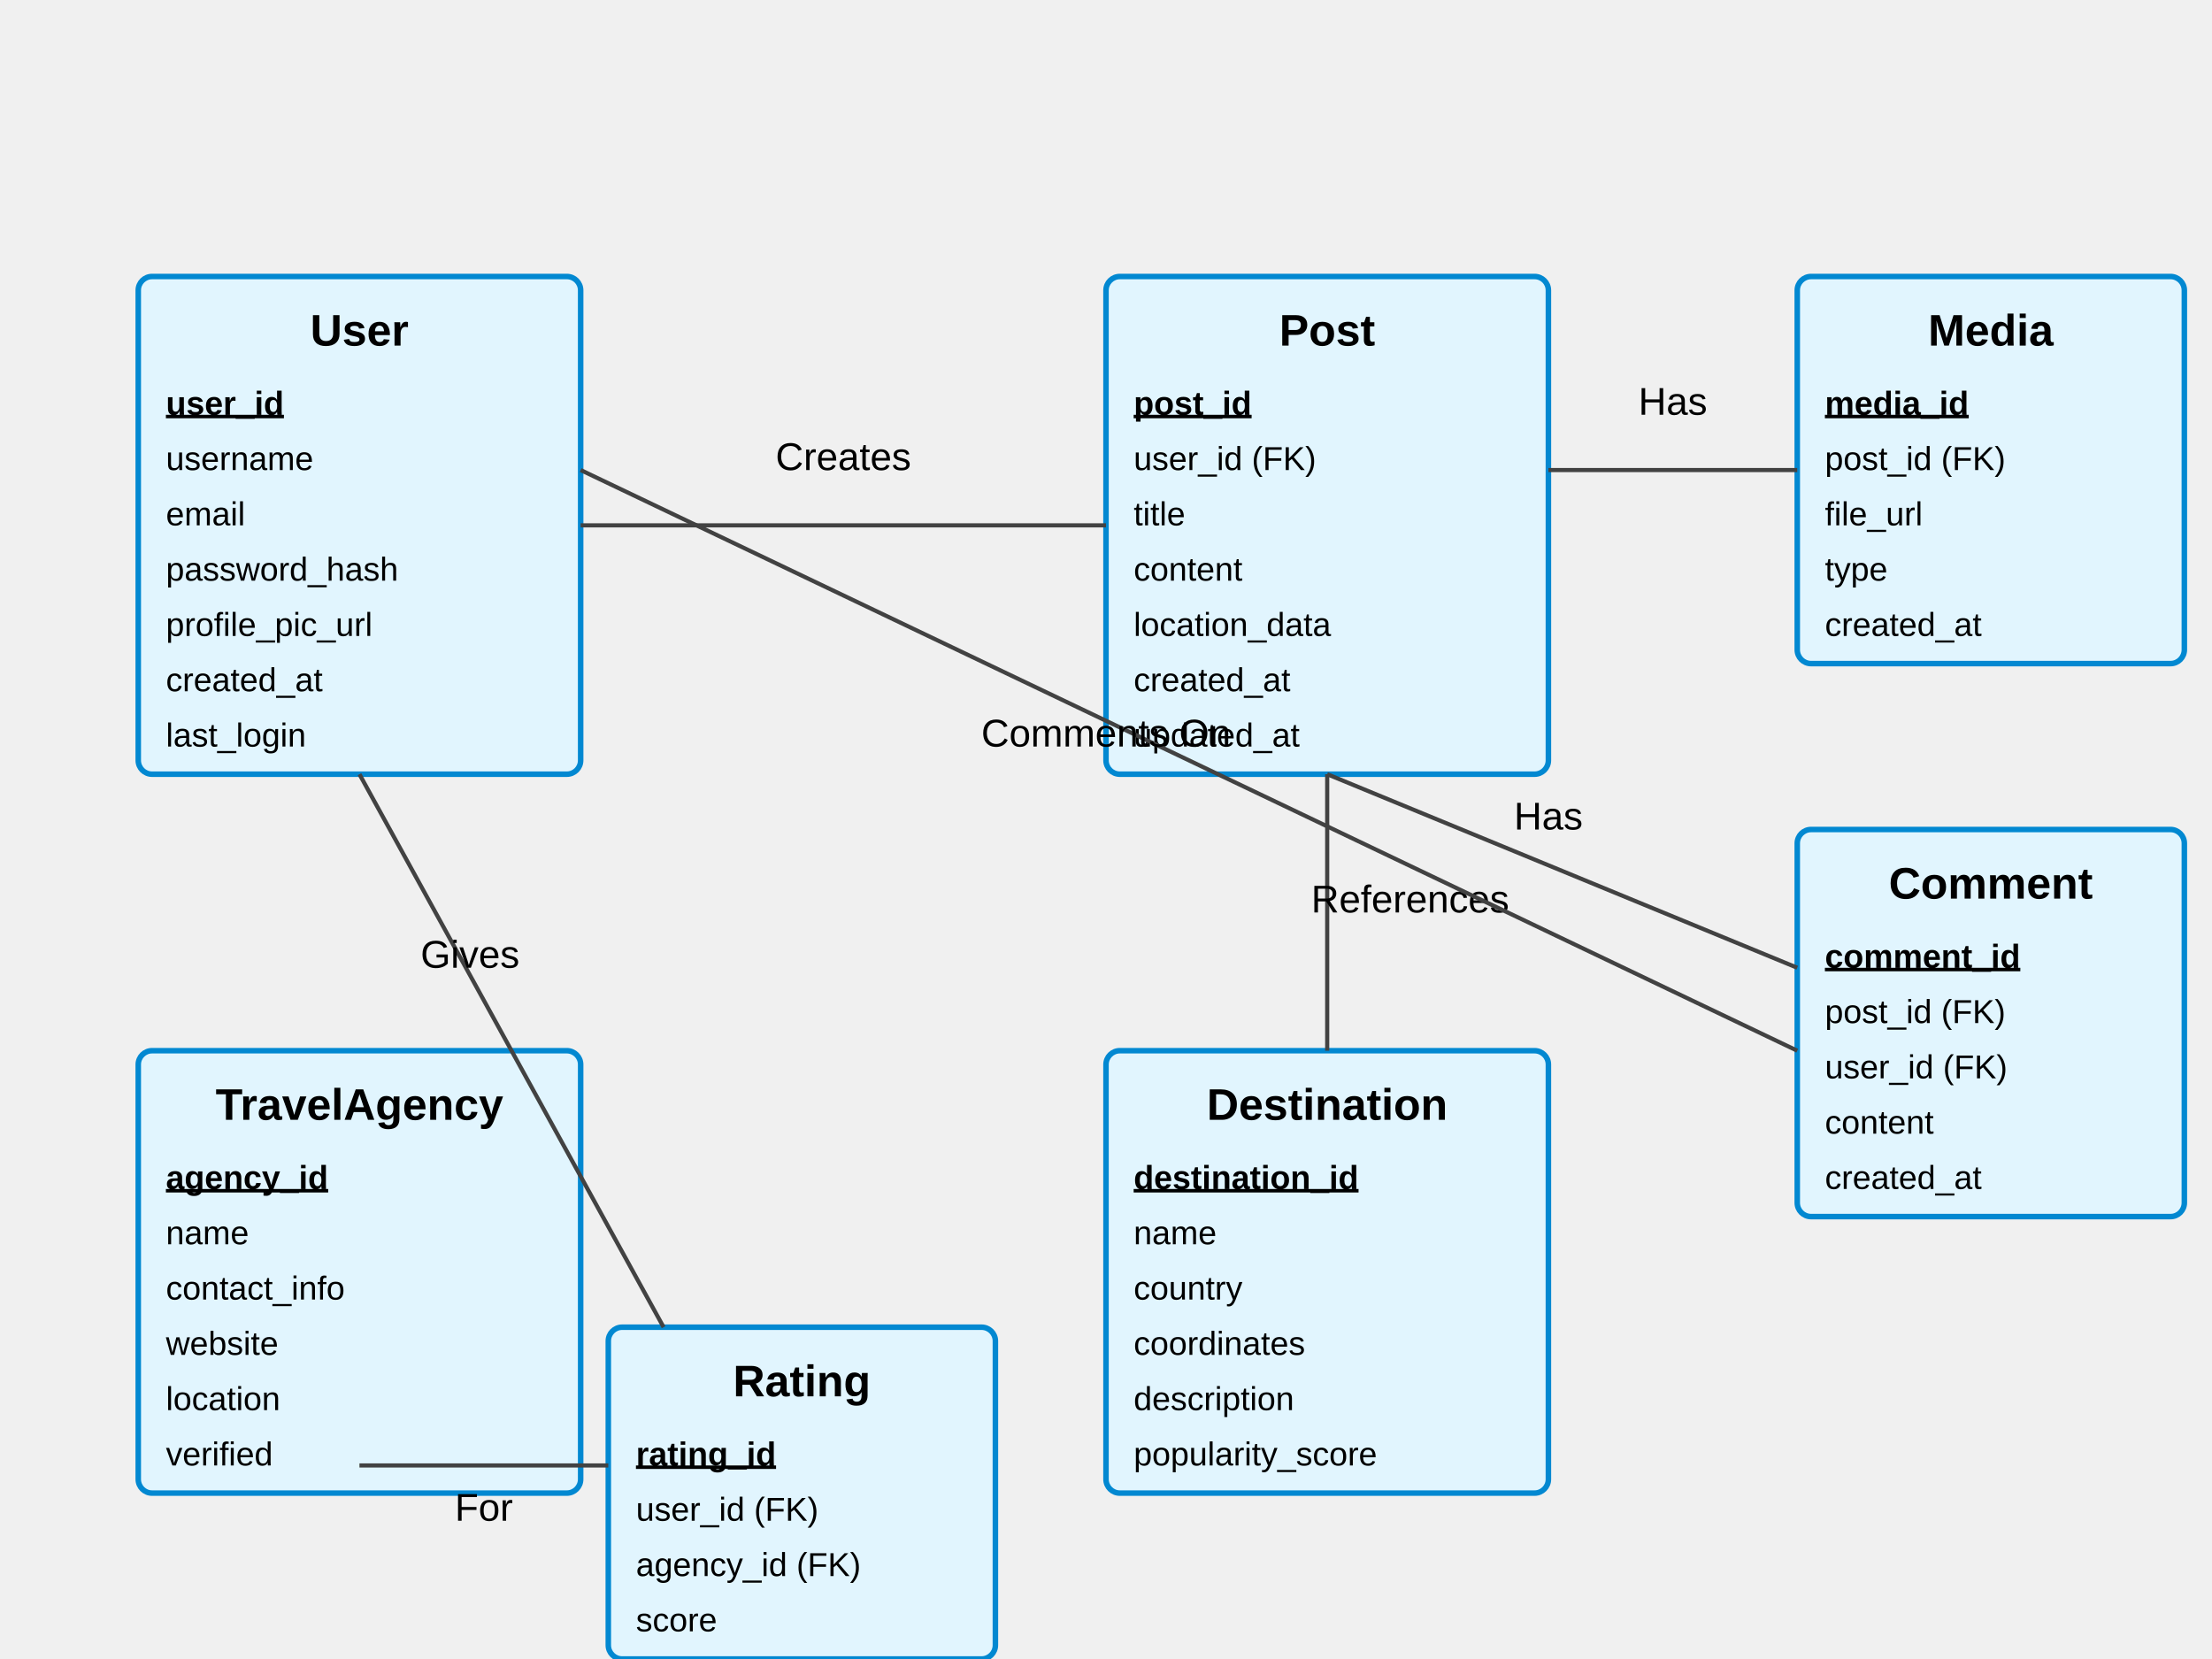
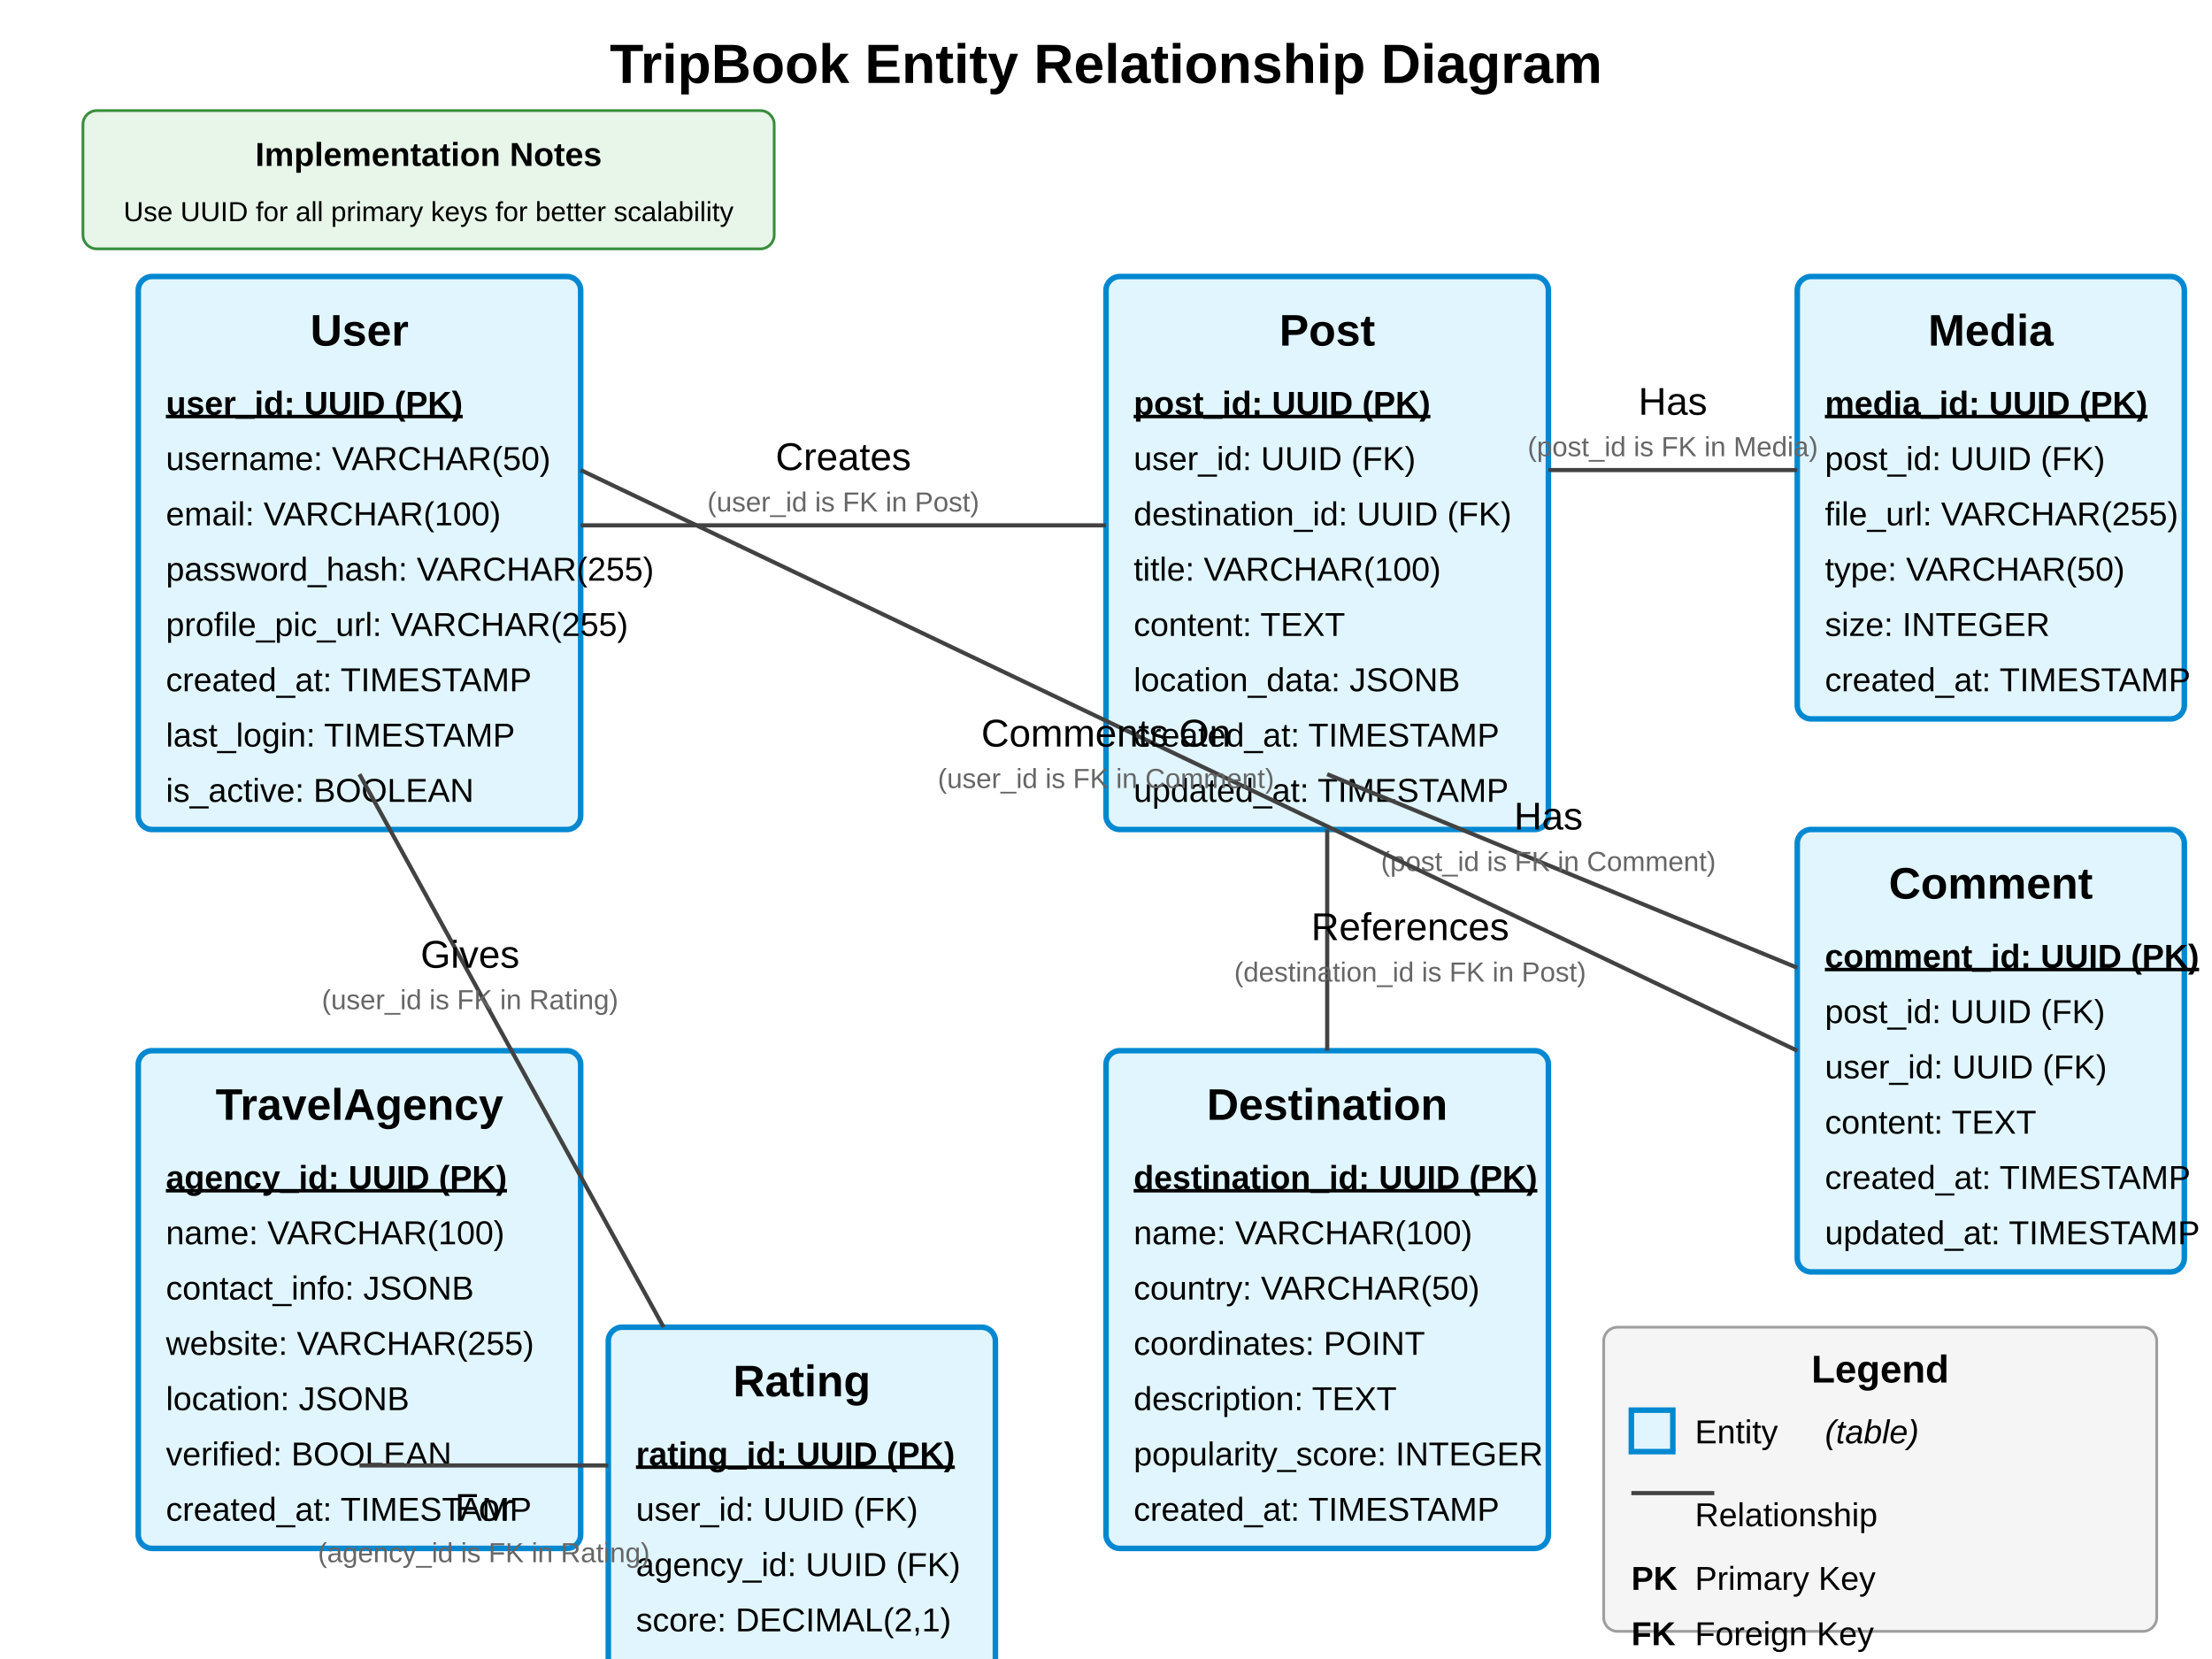
<svg xmlns="http://www.w3.org/2000/svg" width="800" height="600" viewBox="0 0 800 600">
+   <rect width="800" height="600" fill="white" />
+   <text x="400" y="30" font-family="Arial" font-size="20" font-weight="bold" text-anchor="middle">TripBook Entity Relationship Diagram</text>
+   <rect x="580" y="480" width="200" height="110" rx="5" ry="5" fill="#f5f5f5" stroke="#9e9e9e" stroke-width="1" />
+   <text x="680" y="500" font-family="Arial" font-size="14" font-weight="bold" text-anchor="middle">Legend</text>
+   <rect x="590" y="510" width="15" height="15" class="entity" />
+   <text x="613" y="522" font-family="Arial" font-size="12" text-anchor="start">Entity</text>
+   <text x="660" y="522" font-family="Arial" font-size="12" text-anchor="start" font-style="italic">(table)</text>
+   <line x1="590" y1="540" x2="620" y2="540" class="line" />
+   <text x="613" y="552" font-family="Arial" font-size="12" text-anchor="start">Relationship</text>
+   <text x="590" y="575" font-family="Arial" font-size="12" text-anchor="start" font-weight="bold">PK</text>
+   <text x="613" y="575" font-family="Arial" font-size="12" text-anchor="start">Primary Key</text>
+   <text x="590" y="595" font-family="Arial" font-size="12" text-anchor="start" font-weight="bold">FK</text>
+   <text x="613" y="595" font-family="Arial" font-size="12" text-anchor="start">Foreign Key</text>
+   <rect x="30" y="40" width="250" height="50" rx="5" ry="5" fill="#e8f5e9" stroke="#388e3c" stroke-width="1" />
+   <text x="155" y="60" font-family="Arial" font-size="12" font-weight="bold" text-anchor="middle">Implementation Notes</text>
+   <text x="155" y="80" font-family="Arial" font-size="10" text-anchor="middle">Use UUID for all primary keys for better scalability</text>
  <style>
    .entity {
      fill: #e1f5fe;
      stroke: #0288d1;
      stroke-width: 2;
    }
    .relationship {
      fill: #fff9c4;
      stroke: #fbc02d;
      stroke-width: 2;
    }
    .label {
      font-family: Arial, sans-serif;
      font-size: 14px;
      text-anchor: middle;
    }
    .entity-label {
      font-weight: bold;
      font-size: 16px;
    }
    .line {
      stroke: #424242;
      stroke-width: 1.5;
    }
    .cardinality {
      font-family: Arial, sans-serif;
      font-size: 12px;
      font-weight: bold;
    }
    .attribute {
      font-family: Arial, sans-serif;
      font-size: 12px;
      text-anchor: start;
    }
    .pk {
      font-weight: bold;
      text-decoration: underline;
    }
  </style>
-   <rect x="50" y="100" width="160" height="180" rx="5" ry="5" class="entity" />
+   <rect x="50" y="100" width="160" height="200" rx="5" ry="5" class="entity" />
  <text x="130" y="125" class="label entity-label">User</text>
-   <text x="60" y="150" class="attribute pk">user_id</text>
-   <text x="60" y="170" class="attribute">username</text>
-   <text x="60" y="190" class="attribute">email</text>
-   <text x="60" y="210" class="attribute">password_hash</text>
-   <text x="60" y="230" class="attribute">profile_pic_url</text>
-   <text x="60" y="250" class="attribute">created_at</text>
-   <text x="60" y="270" class="attribute">last_login</text>
-   <rect x="400" y="100" width="160" height="180" rx="5" ry="5" class="entity" />
+   <text x="60" y="150" class="attribute pk">user_id: UUID (PK)</text>
+   <text x="60" y="170" class="attribute">username: VARCHAR(50)</text>
+   <text x="60" y="190" class="attribute">email: VARCHAR(100)</text>
+   <text x="60" y="210" class="attribute">password_hash: VARCHAR(255)</text>
+   <text x="60" y="230" class="attribute">profile_pic_url: VARCHAR(255)</text>
+   <text x="60" y="250" class="attribute">created_at: TIMESTAMP</text>
+   <text x="60" y="270" class="attribute">last_login: TIMESTAMP</text>
+   <text x="60" y="290" class="attribute">is_active: BOOLEAN</text>
+   <rect x="400" y="100" width="160" height="200" rx="5" ry="5" class="entity" />
  <text x="480" y="125" class="label entity-label">Post</text>
-   <text x="410" y="150" class="attribute pk">post_id</text>
-   <text x="410" y="170" class="attribute">user_id (FK)</text>
-   <text x="410" y="190" class="attribute">title</text>
-   <text x="410" y="210" class="attribute">content</text>
-   <text x="410" y="230" class="attribute">location_data</text>
-   <text x="410" y="250" class="attribute">created_at</text>
-   <text x="410" y="270" class="attribute">updated_at</text>
-   <rect x="400" y="380" width="160" height="160" rx="5" ry="5" class="entity" />
+   <text x="410" y="150" class="attribute pk">post_id: UUID (PK)</text>
+   <text x="410" y="170" class="attribute">user_id: UUID (FK)</text>
+   <text x="410" y="190" class="attribute">destination_id: UUID (FK)</text>
+   <text x="410" y="210" class="attribute">title: VARCHAR(100)</text>
+   <text x="410" y="230" class="attribute">content: TEXT</text>
+   <text x="410" y="250" class="attribute">location_data: JSONB</text>
+   <text x="410" y="270" class="attribute">created_at: TIMESTAMP</text>
+   <text x="410" y="290" class="attribute">updated_at: TIMESTAMP</text>
+   <rect x="400" y="380" width="160" height="180" rx="5" ry="5" class="entity" />
  <text x="480" y="405" class="label entity-label">Destination</text>
-   <text x="410" y="430" class="attribute pk">destination_id</text>
-   <text x="410" y="450" class="attribute">name</text>
-   <text x="410" y="470" class="attribute">country</text>
-   <text x="410" y="490" class="attribute">coordinates</text>
-   <text x="410" y="510" class="attribute">description</text>
-   <text x="410" y="530" class="attribute">popularity_score</text>
-   <rect x="50" y="380" width="160" height="160" rx="5" ry="5" class="entity" />
+   <text x="410" y="430" class="attribute pk">destination_id: UUID (PK)</text>
+   <text x="410" y="450" class="attribute">name: VARCHAR(100)</text>
+   <text x="410" y="470" class="attribute">country: VARCHAR(50)</text>
+   <text x="410" y="490" class="attribute">coordinates: POINT</text>
+   <text x="410" y="510" class="attribute">description: TEXT</text>
+   <text x="410" y="530" class="attribute">popularity_score: INTEGER</text>
+   <text x="410" y="550" class="attribute">created_at: TIMESTAMP</text>
+   <rect x="50" y="380" width="160" height="180" rx="5" ry="5" class="entity" />
  <text x="130" y="405" class="label entity-label">TravelAgency</text>
-   <text x="60" y="430" class="attribute pk">agency_id</text>
-   <text x="60" y="450" class="attribute">name</text>
-   <text x="60" y="470" class="attribute">contact_info</text>
-   <text x="60" y="490" class="attribute">website</text>
-   <text x="60" y="510" class="attribute">location</text>
-   <text x="60" y="530" class="attribute">verified</text>
-   <rect x="650" y="100" width="140" height="140" rx="5" ry="5" class="entity" />
+   <text x="60" y="430" class="attribute pk">agency_id: UUID (PK)</text>
+   <text x="60" y="450" class="attribute">name: VARCHAR(100)</text>
+   <text x="60" y="470" class="attribute">contact_info: JSONB</text>
+   <text x="60" y="490" class="attribute">website: VARCHAR(255)</text>
+   <text x="60" y="510" class="attribute">location: JSONB</text>
+   <text x="60" y="530" class="attribute">verified: BOOLEAN</text>
+   <text x="60" y="550" class="attribute">created_at: TIMESTAMP</text>
+   <rect x="650" y="100" width="140" height="160" rx="5" ry="5" class="entity" />
  <text x="720" y="125" class="label entity-label">Media</text>
-   <text x="660" y="150" class="attribute pk">media_id</text>
-   <text x="660" y="170" class="attribute">post_id (FK)</text>
-   <text x="660" y="190" class="attribute">file_url</text>
-   <text x="660" y="210" class="attribute">type</text>
-   <text x="660" y="230" class="attribute">created_at</text>
-   <rect x="650" y="300" width="140" height="140" rx="5" ry="5" class="entity" />
+   <text x="660" y="150" class="attribute pk">media_id: UUID (PK)</text>
+   <text x="660" y="170" class="attribute">post_id: UUID (FK)</text>
+   <text x="660" y="190" class="attribute">file_url: VARCHAR(255)</text>
+   <text x="660" y="210" class="attribute">type: VARCHAR(50)</text>
+   <text x="660" y="230" class="attribute">size: INTEGER</text>
+   <text x="660" y="250" class="attribute">created_at: TIMESTAMP</text>
+   <rect x="650" y="300" width="140" height="160" rx="5" ry="5" class="entity" />
  <text x="720" y="325" class="label entity-label">Comment</text>
-   <text x="660" y="350" class="attribute pk">comment_id</text>
-   <text x="660" y="370" class="attribute">post_id (FK)</text>
-   <text x="660" y="390" class="attribute">user_id (FK)</text>
-   <text x="660" y="410" class="attribute">content</text>
-   <text x="660" y="430" class="attribute">created_at</text>
-   <rect x="220" y="480" width="140" height="120" rx="5" ry="5" class="entity" />
+   <text x="660" y="350" class="attribute pk">comment_id: UUID (PK)</text>
+   <text x="660" y="370" class="attribute">post_id: UUID (FK)</text>
+   <text x="660" y="390" class="attribute">user_id: UUID (FK)</text>
+   <text x="660" y="410" class="attribute">content: TEXT</text>
+   <text x="660" y="430" class="attribute">created_at: TIMESTAMP</text>
+   <text x="660" y="450" class="attribute">updated_at: TIMESTAMP</text>
+   <rect x="220" y="480" width="140" height="160" rx="5" ry="5" class="entity" />
  <text x="290" y="505" class="label entity-label">Rating</text>
-   <text x="230" y="530" class="attribute pk">rating_id</text>
-   <text x="230" y="550" class="attribute">user_id (FK)</text>
-   <text x="230" y="570" class="attribute">agency_id (FK)</text>
-   <text x="230" y="590" class="attribute">score</text>
+   <text x="230" y="530" class="attribute pk">rating_id: UUID (PK)</text>
+   <text x="230" y="550" class="attribute">user_id: UUID (FK)</text>
+   <text x="230" y="570" class="attribute">agency_id: UUID (FK)</text>
+   <text x="230" y="590" class="attribute">score: DECIMAL(2,1)</text>
+   <text x="230" y="610" class="attribute">review: TEXT</text>
+   <text x="230" y="630" class="attribute">created_at: TIMESTAMP</text>
  <line x1="210" y1="190" x2="400" y2="190" class="line" />
  <text x="220" y1="180" class="cardinality">1</text>
  <text x="390" y1="180" class="cardinality">N</text>
  <text x="305" y="170" class="label">Creates</text>
-   <line x1="480" y1="280" x2="480" y2="380" class="line" />
-   <text x="470" y1="290" class="cardinality">N</text>
+   <text x="305" y="185" font-family="Arial" font-size="10" text-anchor="middle" fill="#666">(user_id is FK in Post)</text>
+   <line x1="480" y1="300" x2="480" y2="380" class="line" />
+   <text x="470" y1="310" class="cardinality">N</text>
  <text x="470" y1="370" class="cardinality">1</text>
-   <text x="510" y="330" class="label">References</text>
+   <text x="510" y="340" class="label">References</text>
+   <text x="510" y="355" font-family="Arial" font-size="10" text-anchor="middle" fill="#666">(destination_id is FK in Post)</text>
  <line x1="560" y1="170" x2="650" y2="170" class="line" />
  <text x="570" y1="160" class="cardinality">1</text>
  <text x="640" y1="160" class="cardinality">N</text>
  <text x="605" y="150" class="label">Has</text>
+   <text x="605" y="165" font-family="Arial" font-size="10" text-anchor="middle" fill="#666">(post_id is FK in Media)</text>
  <line x1="480" y1="280" x2="650" y2="350" class="line" />
  <text x="490" y1="290" class="cardinality">1</text>
  <text x="640" y1="340" class="cardinality">N</text>
  <text x="560" y="300" class="label">Has</text>
+   <text x="560" y="315" font-family="Arial" font-size="10" text-anchor="middle" fill="#666">(post_id is FK in Comment)</text>
  <line x1="130" y1="280" x2="240" y2="480" class="line" />
  <text x="140" y1="290" class="cardinality">1</text>
  <text x="230" y1="470" class="cardinality">N</text>
  <text x="170" y="350" class="label">Gives</text>
+   <text x="170" y="365" font-family="Arial" font-size="10" text-anchor="middle" fill="#666">(user_id is FK in Rating)</text>
  <line x1="220" y1="530" x2="130" y2="530" class="line" />
  <text x="210" y1="520" class="cardinality">N</text>
  <text x="140" y1="520" class="cardinality">1</text>
  <text x="175" y="550" class="label">For</text>
+   <text x="175" y="565" font-family="Arial" font-size="10" text-anchor="middle" fill="#666">(agency_id is FK in Rating)</text>
  <line x1="210" y1="170" x2="650" y2="380" class="line" />
  <text x="220" y1="165" class="cardinality">1</text>
  <text x="640" y1="370" class="cardinality">N</text>
  <text x="400" y="270" class="label">Comments On</text>
+   <text x="400" y="285" font-family="Arial" font-size="10" text-anchor="middle" fill="#666">(user_id is FK in Comment)</text>
</svg>
